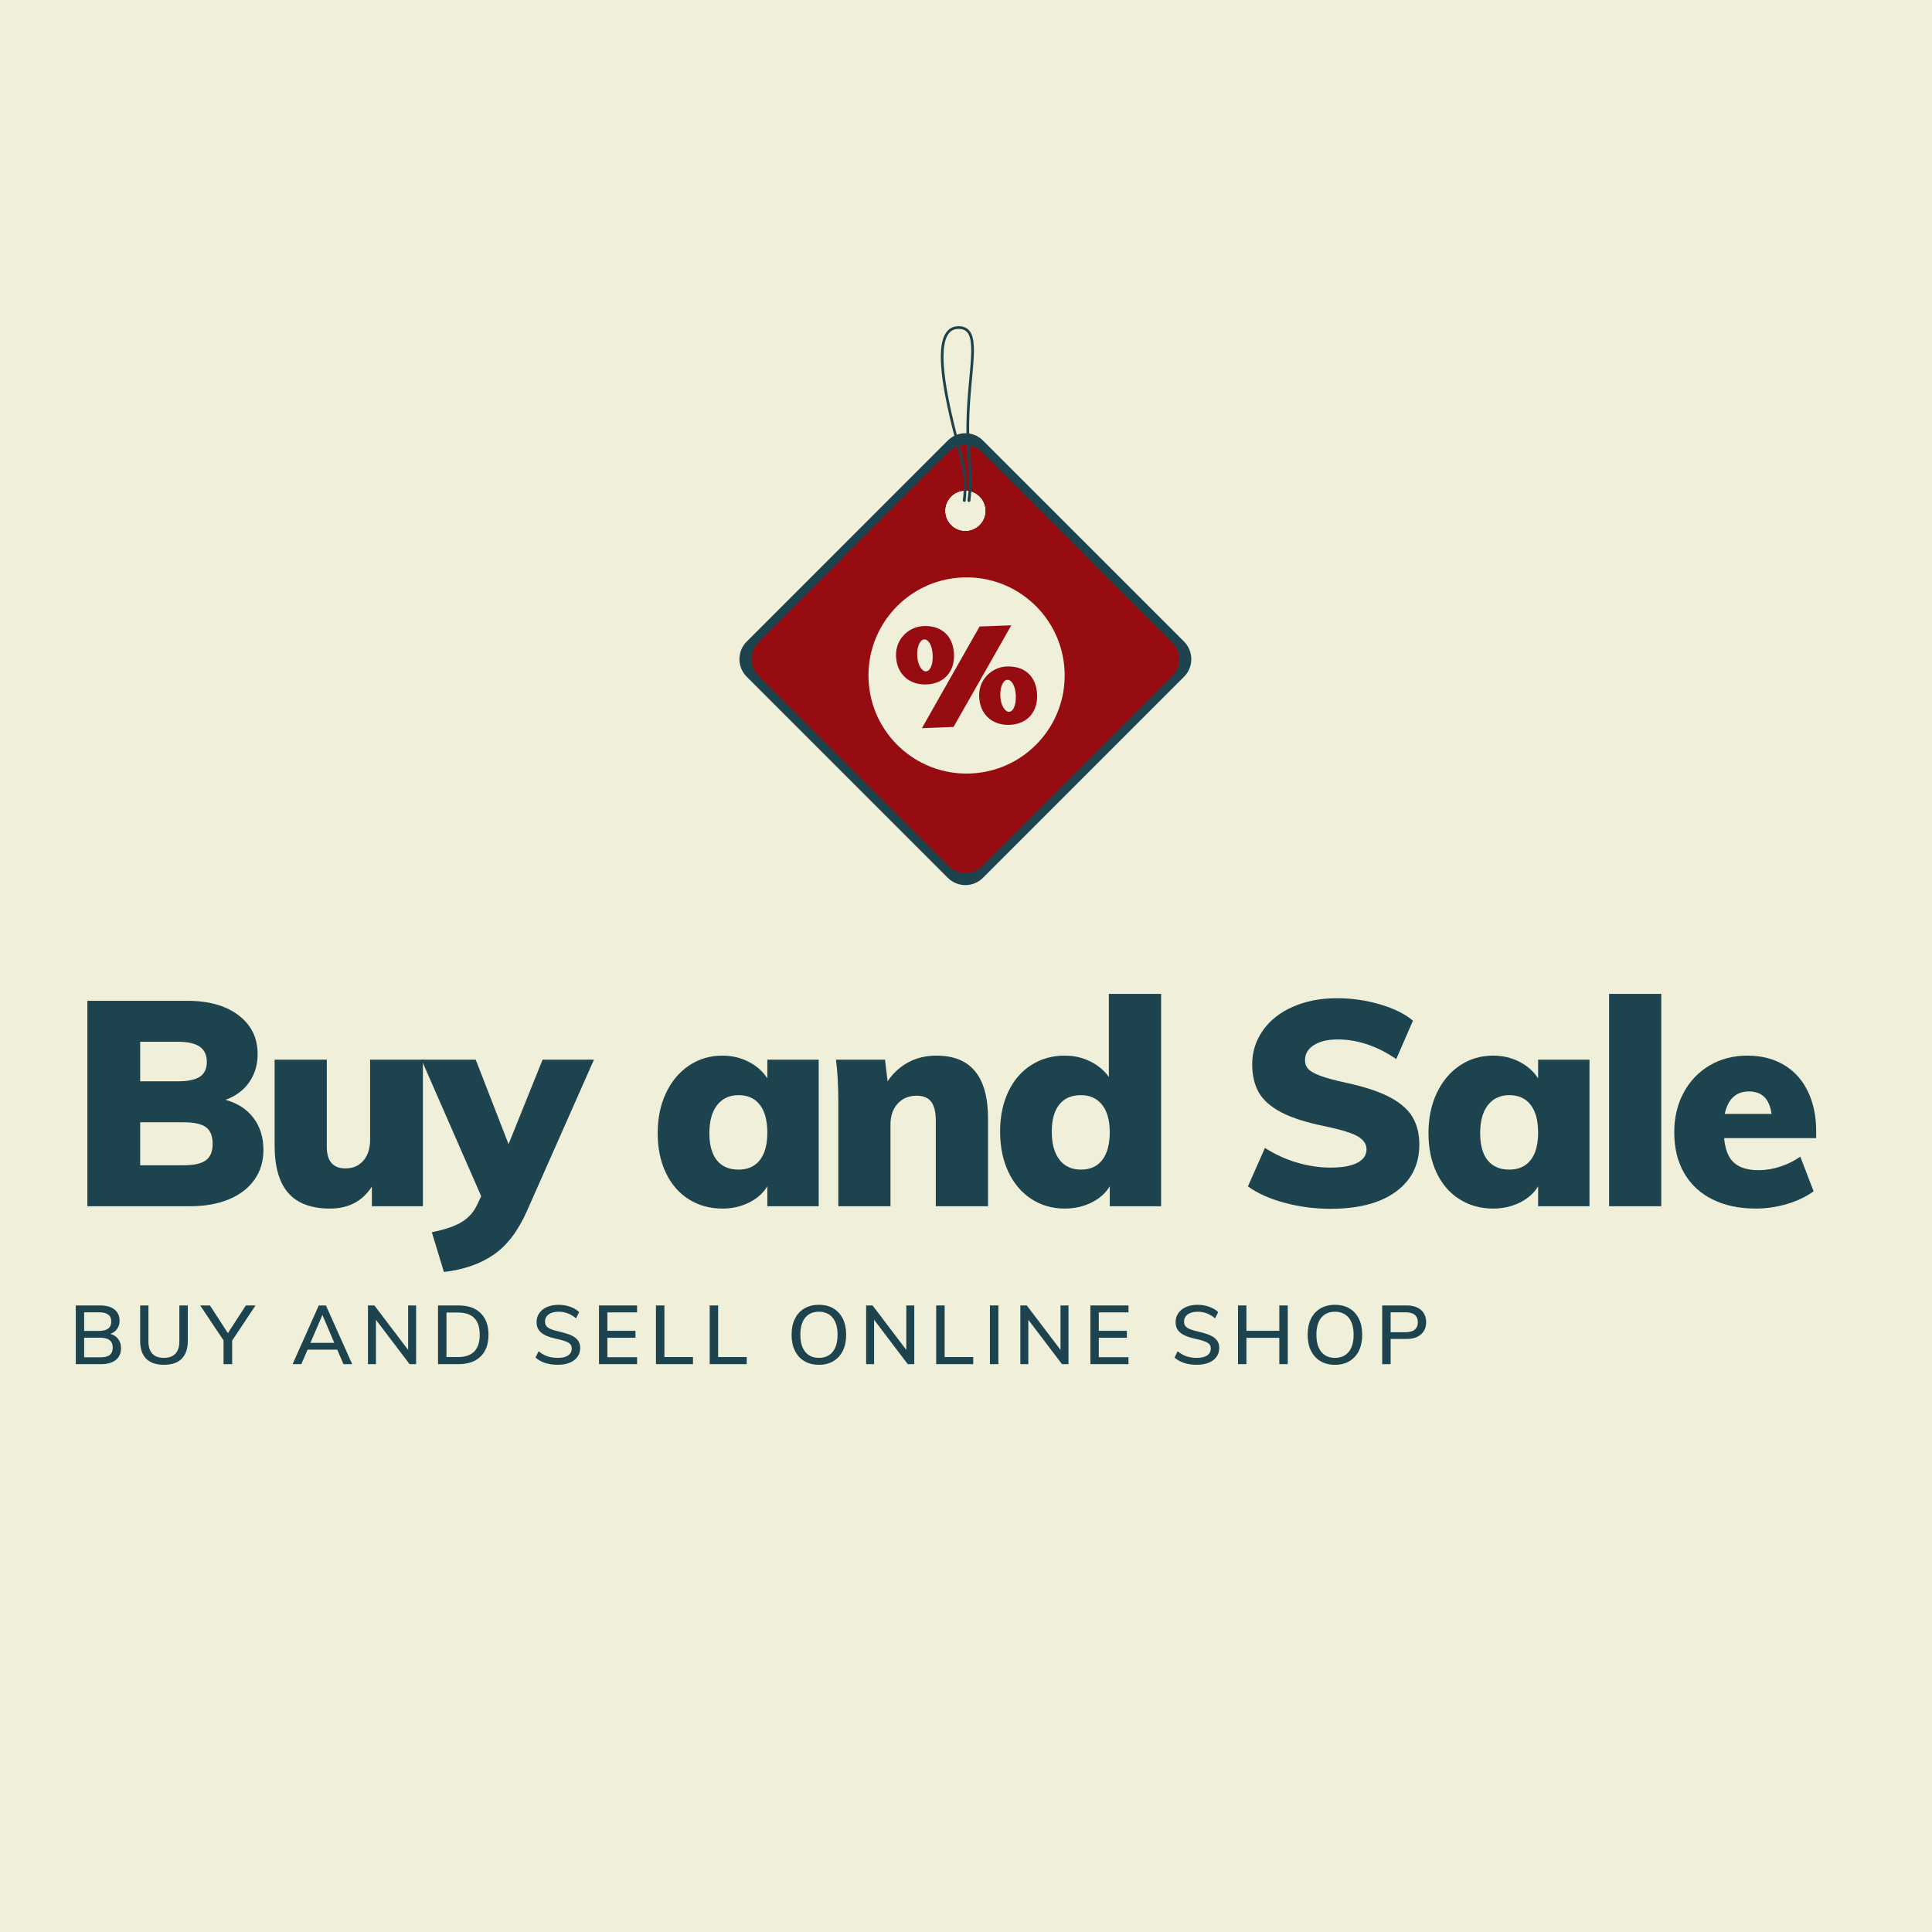
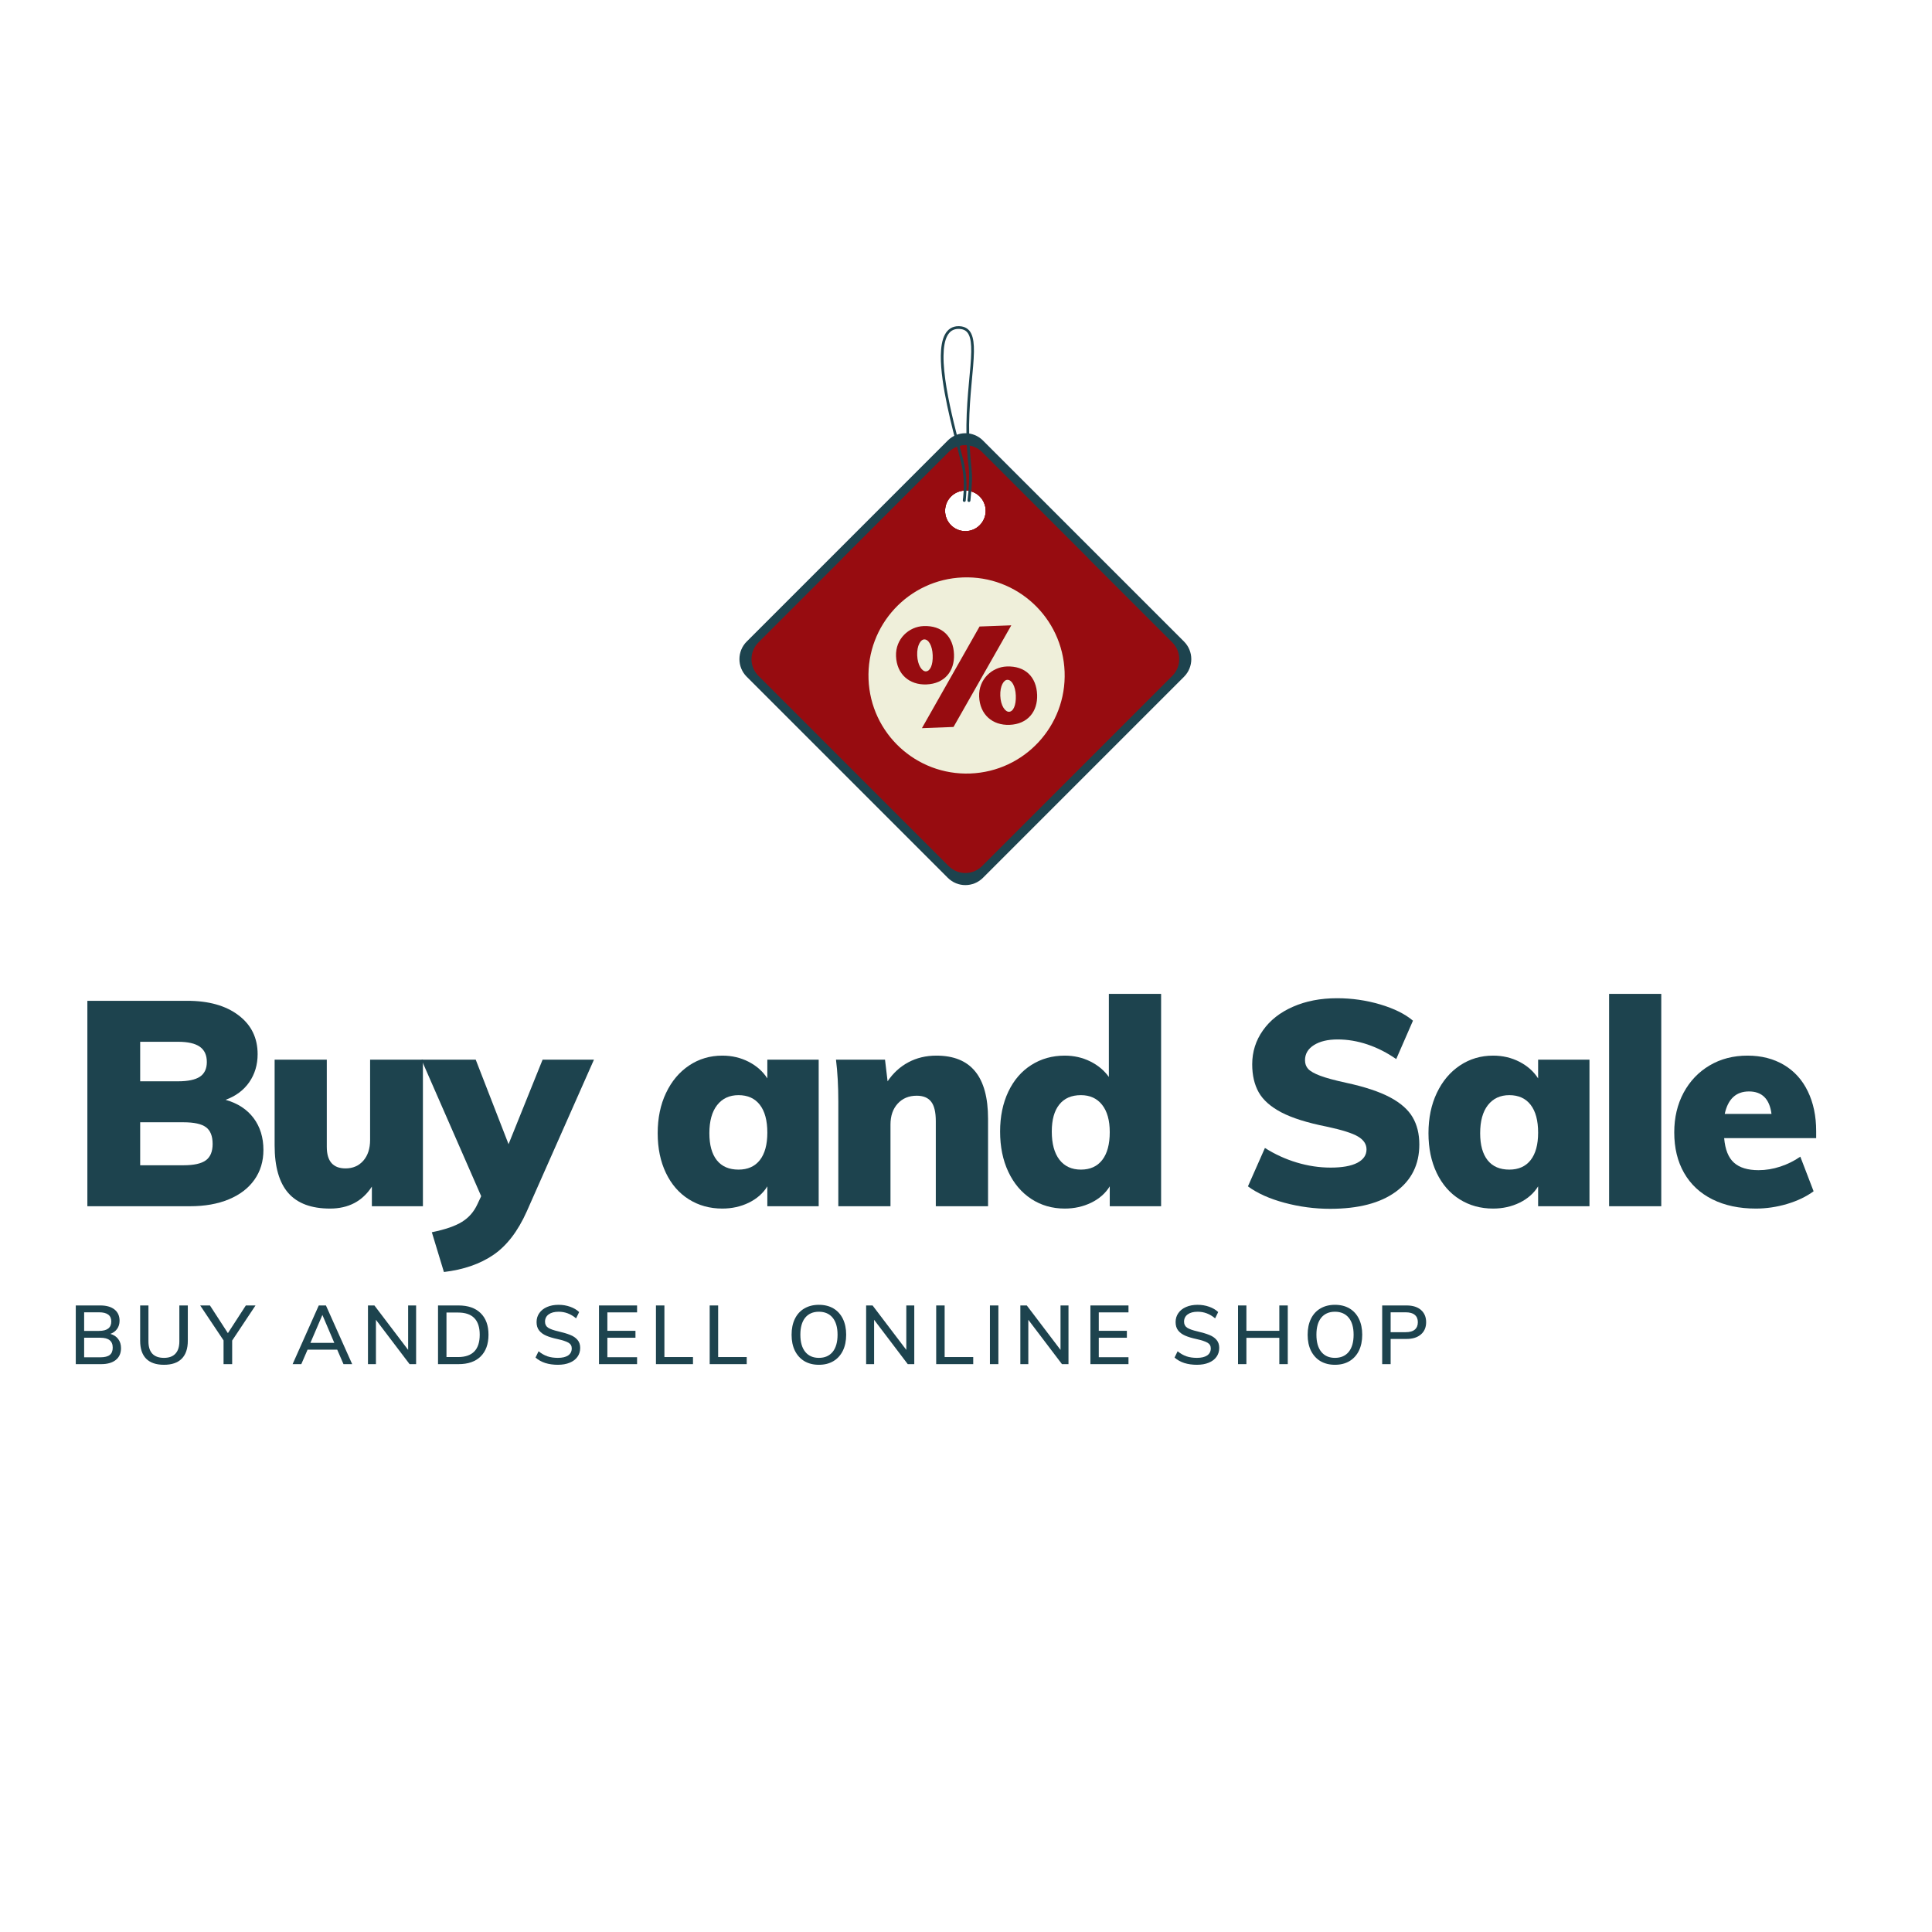
<svg xmlns="http://www.w3.org/2000/svg" xmlns:xlink="http://www.w3.org/1999/xlink" width="375pt" height="375pt" viewBox="0 0 375 375" version="1.2">
  <defs>
    <g>
      <symbol overflow="visible" id="glyph0-0">
        <path style="stroke:none;" d="M 21.844 -41.219 L 21.844 12.094 L 4.984 12.094 L 4.984 -41.219 Z M 17.75 -37.625 L 8.953 -37.625 L 8.953 -35.891 L 12.438 -35.891 L 12.438 -33.938 L 8.906 -33.938 L 8.906 -32.141 L 17.75 -32.141 L 17.75 -33.938 L 14.219 -33.938 L 14.219 -35.891 L 17.75 -35.891 Z M 14.219 -30.75 L 8.906 -30.75 L 8.906 -25.203 L 17.75 -25.203 L 17.75 -27.047 L 14.219 -27.047 Z M 12.438 -28.953 L 12.438 -27.047 L 10.641 -27.047 L 10.641 -28.953 Z M 17.75 -23.797 L 8.906 -23.797 L 8.906 -22.016 L 12.438 -22.016 L 12.438 -20.047 L 8.906 -20.047 L 8.906 -18.312 L 14.219 -18.312 L 14.219 -22.016 L 17.75 -22.016 Z M 17.75 -20.609 L 16.016 -20.609 L 16.016 -17.078 L 8.906 -17.078 L 8.906 -15.234 L 17.75 -15.234 Z M 17.75 -14.062 L 12.438 -14.062 L 12.438 -11.094 L 14.219 -11.094 L 14.219 -12.312 L 16.016 -12.312 L 16.016 -9.797 L 10.641 -9.797 L 10.641 -14.062 L 8.906 -14.062 L 8.906 -8.062 L 17.75 -8.062 Z M 17.75 -4.875 L 8.906 -4.875 L 8.906 1.172 L 17.75 1.172 Z M 16.016 -3.078 L 16.016 -0.609 L 10.641 -0.609 L 10.641 -3.078 Z M 17.75 2.406 L 8.906 2.406 L 8.906 4.141 L 12.656 4.141 L 8.906 6.656 L 8.906 8.406 L 17.75 8.406 L 17.75 6.656 L 12.312 6.656 L 16.078 4.141 L 17.75 4.141 Z M 17.75 2.406 " />
      </symbol>
      <symbol overflow="visible" id="glyph0-1">
        <path style="stroke:none;" d="M 30.406 -20.656 C 32.758 -19.988 34.57 -18.805 35.844 -17.109 C 37.113 -15.41 37.75 -13.348 37.75 -10.922 C 37.75 -8.711 37.164 -6.785 36 -5.141 C 34.844 -3.504 33.191 -2.238 31.047 -1.344 C 28.898 -0.445 26.375 0 23.469 0 L 3.578 0 L 3.578 -39.875 L 22.953 -39.875 C 27.141 -39.875 30.461 -38.938 32.922 -37.062 C 35.391 -35.195 36.625 -32.68 36.625 -29.516 C 36.625 -27.461 36.082 -25.648 35 -24.078 C 33.914 -22.516 32.383 -21.375 30.406 -20.656 Z M 13.828 -24.25 L 21.172 -24.25 C 23.109 -24.25 24.523 -24.547 25.422 -25.141 C 26.316 -25.742 26.766 -26.695 26.766 -28 C 26.766 -29.344 26.305 -30.332 25.391 -30.969 C 24.484 -31.602 23.078 -31.922 21.172 -31.922 L 13.828 -31.922 Z M 22.234 -7.953 C 24.242 -7.953 25.688 -8.27 26.562 -8.906 C 27.445 -9.539 27.891 -10.602 27.891 -12.094 C 27.891 -13.625 27.457 -14.707 26.594 -15.344 C 25.738 -15.977 24.285 -16.297 22.234 -16.297 L 13.828 -16.297 L 13.828 -7.953 Z M 22.234 -7.953 " />
      </symbol>
      <symbol overflow="visible" id="glyph0-2">
        <path style="stroke:none;" d="M 31.641 -28.453 L 31.641 0 L 21.734 0 L 21.734 -3.812 C 19.898 -0.969 17.191 0.453 13.609 0.453 C 9.984 0.453 7.285 -0.551 5.516 -2.562 C 3.742 -4.582 2.859 -7.664 2.859 -11.812 L 2.859 -28.453 L 12.984 -28.453 L 12.984 -11.531 C 12.984 -8.738 14.195 -7.344 16.625 -7.344 C 18.051 -7.344 19.203 -7.844 20.078 -8.844 C 20.953 -9.852 21.391 -11.195 21.391 -12.875 L 21.391 -28.453 Z M 31.641 -28.453 " />
      </symbol>
      <symbol overflow="visible" id="glyph0-3">
        <path style="stroke:none;" d="M 32.422 -28.453 L 19.375 1.016 C 17.656 4.859 15.5 7.664 12.906 9.438 C 10.312 11.207 7.109 12.316 3.297 12.766 L 0.953 5.047 C 3.566 4.516 5.523 3.836 6.828 3.016 C 8.141 2.203 9.129 1.066 9.797 -0.391 L 10.531 -1.953 L -1.062 -28.453 L 9.469 -28.453 L 15.844 -12.047 L 22.453 -28.453 Z M 32.422 -28.453 " />
      </symbol>
      <symbol overflow="visible" id="glyph0-4">
        <path style="stroke:none;" d="" />
      </symbol>
      <symbol overflow="visible" id="glyph0-5">
        <path style="stroke:none;" d="M 32.984 -28.453 L 32.984 0 L 23.016 0 L 23.016 -3.859 C 22.191 -2.516 20.992 -1.457 19.422 -0.688 C 17.859 0.07 16.145 0.453 14.281 0.453 C 11.852 0.453 9.688 -0.145 7.781 -1.344 C 5.875 -2.539 4.391 -4.25 3.328 -6.469 C 2.266 -8.688 1.734 -11.254 1.734 -14.172 C 1.734 -17.117 2.273 -19.727 3.359 -22 C 4.441 -24.281 5.938 -26.055 7.844 -27.328 C 9.75 -28.598 11.895 -29.234 14.281 -29.234 C 16.145 -29.234 17.852 -28.832 19.406 -28.031 C 20.957 -27.227 22.16 -26.156 23.016 -24.812 L 23.016 -28.453 Z M 17.422 -7.109 C 19.211 -7.109 20.594 -7.723 21.562 -8.953 C 22.531 -10.191 23.016 -11.969 23.016 -14.281 C 23.016 -16.633 22.531 -18.438 21.562 -19.688 C 20.594 -20.938 19.211 -21.562 17.422 -21.562 C 15.66 -21.562 14.273 -20.914 13.266 -19.625 C 12.266 -18.344 11.766 -16.523 11.766 -14.172 C 11.766 -11.891 12.25 -10.141 13.219 -8.922 C 14.188 -7.711 15.586 -7.109 17.422 -7.109 Z M 17.422 -7.109 " />
      </symbol>
      <symbol overflow="visible" id="glyph0-6">
        <path style="stroke:none;" d="M 22.062 -29.234 C 25.426 -29.234 27.938 -28.211 29.594 -26.172 C 31.258 -24.141 32.094 -21.07 32.094 -16.969 L 32.094 0 L 21.953 0 L 21.953 -16.516 C 21.953 -18.273 21.648 -19.535 21.047 -20.297 C 20.453 -21.066 19.52 -21.453 18.25 -21.453 C 16.719 -21.453 15.484 -20.938 14.547 -19.906 C 13.617 -18.883 13.156 -17.531 13.156 -15.844 L 13.156 0 L 3.031 0 L 3.031 -20.266 C 3.031 -23.328 2.879 -26.055 2.578 -28.453 L 12.094 -28.453 L 12.594 -24.25 C 13.676 -25.852 15.02 -27.082 16.625 -27.938 C 18.238 -28.801 20.051 -29.234 22.062 -29.234 Z M 22.062 -29.234 " />
      </symbol>
      <symbol overflow="visible" id="glyph0-7">
        <path style="stroke:none;" d="M 32.984 -41.219 L 32.984 0 L 23.016 0 L 23.016 -3.859 C 22.191 -2.516 20.992 -1.457 19.422 -0.688 C 17.859 0.07 16.145 0.453 14.281 0.453 C 11.852 0.453 9.688 -0.172 7.781 -1.422 C 5.875 -2.672 4.391 -4.426 3.328 -6.688 C 2.266 -8.945 1.734 -11.551 1.734 -14.5 C 1.734 -17.414 2.266 -19.992 3.328 -22.234 C 4.391 -24.473 5.875 -26.195 7.781 -27.406 C 9.688 -28.625 11.852 -29.234 14.281 -29.234 C 16.07 -29.234 17.723 -28.859 19.234 -28.109 C 20.742 -27.359 21.945 -26.352 22.844 -25.094 L 22.844 -41.219 Z M 17.422 -7.109 C 19.211 -7.109 20.594 -7.734 21.562 -8.984 C 22.531 -10.234 23.016 -12.035 23.016 -14.391 C 23.016 -16.672 22.52 -18.438 21.531 -19.688 C 20.539 -20.938 19.172 -21.562 17.422 -21.562 C 15.586 -21.562 14.188 -20.953 13.219 -19.734 C 12.25 -18.523 11.766 -16.781 11.766 -14.5 C 11.766 -12.145 12.258 -10.32 13.25 -9.031 C 14.238 -7.75 15.629 -7.109 17.422 -7.109 Z M 17.422 -7.109 " />
      </symbol>
      <symbol overflow="visible" id="glyph0-8">
        <path style="stroke:none;" d="M 18.031 0.5 C 15.039 0.5 12.086 0.109 9.172 -0.672 C 6.266 -1.453 3.898 -2.516 2.078 -3.859 L 5.375 -11.312 C 7.312 -10.082 9.375 -9.141 11.562 -8.484 C 13.75 -7.828 15.941 -7.5 18.141 -7.5 C 20.379 -7.5 22.098 -7.805 23.297 -8.422 C 24.492 -9.047 25.094 -9.914 25.094 -11.031 C 25.094 -12.039 24.551 -12.867 23.469 -13.516 C 22.383 -14.172 20.348 -14.816 17.359 -15.453 C 13.586 -16.203 10.656 -17.125 8.562 -18.219 C 6.477 -19.32 5.016 -20.617 4.172 -22.109 C 3.328 -23.609 2.906 -25.422 2.906 -27.547 C 2.906 -29.973 3.598 -32.164 4.984 -34.125 C 6.367 -36.094 8.312 -37.625 10.812 -38.719 C 13.312 -39.82 16.164 -40.375 19.375 -40.375 C 22.25 -40.375 25.039 -39.973 27.75 -39.172 C 30.457 -38.367 32.578 -37.316 34.109 -36.016 L 30.859 -28.562 C 29.098 -29.789 27.25 -30.734 25.312 -31.391 C 23.375 -32.047 21.43 -32.375 19.484 -32.375 C 17.578 -32.375 16.047 -32.008 14.891 -31.281 C 13.734 -30.551 13.156 -29.57 13.156 -28.344 C 13.156 -27.664 13.359 -27.102 13.766 -26.656 C 14.18 -26.207 14.945 -25.77 16.062 -25.344 C 17.188 -24.914 18.867 -24.457 21.109 -23.969 C 24.734 -23.188 27.582 -22.242 29.656 -21.141 C 31.727 -20.035 33.191 -18.742 34.047 -17.266 C 34.91 -15.797 35.344 -14.035 35.344 -11.984 C 35.344 -8.098 33.828 -5.047 30.797 -2.828 C 27.773 -0.609 23.52 0.5 18.031 0.5 Z M 18.031 0.5 " />
      </symbol>
      <symbol overflow="visible" id="glyph0-9">
        <path style="stroke:none;" d="M 3.031 0 L 3.031 -41.219 L 13.156 -41.219 L 13.156 0 Z M 3.031 0 " />
      </symbol>
      <symbol overflow="visible" id="glyph0-10">
        <path style="stroke:none;" d="M 29.281 -13.219 L 11.422 -13.219 C 11.609 -11.008 12.242 -9.422 13.328 -8.453 C 14.41 -7.484 16 -7 18.094 -7 C 19.508 -7 20.926 -7.234 22.344 -7.703 C 23.758 -8.172 25.047 -8.812 26.203 -9.625 L 28.781 -2.906 C 27.363 -1.863 25.645 -1.039 23.625 -0.438 C 21.613 0.156 19.598 0.453 17.578 0.453 C 14.336 0.453 11.52 -0.145 9.125 -1.344 C 6.738 -2.539 4.91 -4.25 3.641 -6.469 C 2.367 -8.688 1.734 -11.312 1.734 -14.344 C 1.734 -17.207 2.336 -19.77 3.547 -22.031 C 4.766 -24.289 6.445 -26.055 8.594 -27.328 C 10.738 -28.598 13.191 -29.234 15.953 -29.234 C 18.641 -29.234 20.992 -28.633 23.016 -27.438 C 25.035 -26.238 26.582 -24.531 27.656 -22.312 C 28.738 -20.094 29.281 -17.508 29.281 -14.562 Z M 16.234 -22.281 C 13.734 -22.281 12.164 -20.828 11.531 -17.922 L 20.609 -17.922 C 20.234 -20.828 18.773 -22.281 16.234 -22.281 Z M 16.234 -22.281 " />
      </symbol>
      <symbol overflow="visible" id="glyph1-0">
        <path style="stroke:none;" d="M 6.234 -11.781 L 6.234 3.453 L 1.422 3.453 L 1.422 -11.781 Z M 5.078 -10.75 L 2.562 -10.75 L 2.562 -10.25 L 3.547 -10.25 L 3.547 -9.703 L 2.547 -9.703 L 2.547 -9.188 L 5.078 -9.188 L 5.078 -9.703 L 4.062 -9.703 L 4.062 -10.25 L 5.078 -10.25 Z M 4.062 -8.781 L 2.547 -8.781 L 2.547 -7.203 L 5.078 -7.203 L 5.078 -7.734 L 4.062 -7.734 Z M 3.547 -8.266 L 3.547 -7.734 L 3.047 -7.734 L 3.047 -8.266 Z M 5.078 -6.797 L 2.547 -6.797 L 2.547 -6.281 L 3.547 -6.281 L 3.547 -5.734 L 2.547 -5.734 L 2.547 -5.234 L 4.062 -5.234 L 4.062 -6.281 L 5.078 -6.281 Z M 5.078 -5.891 L 4.578 -5.891 L 4.578 -4.875 L 2.547 -4.875 L 2.547 -4.359 L 5.078 -4.359 Z M 5.078 -4.016 L 3.547 -4.016 L 3.547 -3.172 L 4.062 -3.172 L 4.062 -3.516 L 4.578 -3.516 L 4.578 -2.797 L 3.047 -2.797 L 3.047 -4.016 L 2.547 -4.016 L 2.547 -2.297 L 5.078 -2.297 Z M 5.078 -1.391 L 2.547 -1.391 L 2.547 0.344 L 5.078 0.344 Z M 4.578 -0.875 L 4.578 -0.172 L 3.047 -0.172 L 3.047 -0.875 Z M 5.078 0.688 L 2.547 0.688 L 2.547 1.188 L 3.609 1.188 L 2.547 1.906 L 2.547 2.406 L 5.078 2.406 L 5.078 1.906 L 3.516 1.906 L 4.594 1.188 L 5.078 1.188 Z M 5.078 0.688 " />
      </symbol>
      <symbol overflow="visible" id="glyph1-1">
        <path style="stroke:none;" d="M 8.031 -5.875 C 8.695 -5.688 9.207 -5.352 9.562 -4.875 C 9.926 -4.395 10.109 -3.805 10.109 -3.109 C 10.109 -2.117 9.77 -1.352 9.094 -0.812 C 8.414 -0.27 7.469 0 6.25 0 L 1.328 0 L 1.328 -11.391 L 6.094 -11.391 C 7.27 -11.391 8.188 -11.129 8.844 -10.609 C 9.5 -10.086 9.828 -9.359 9.828 -8.422 C 9.828 -7.805 9.664 -7.273 9.344 -6.828 C 9.031 -6.391 8.594 -6.07 8.031 -5.875 Z M 2.953 -6.453 L 5.844 -6.453 C 7.426 -6.453 8.219 -7.062 8.219 -8.281 C 8.219 -9.469 7.426 -10.062 5.844 -10.062 L 2.953 -10.062 Z M 6.094 -1.328 C 6.926 -1.328 7.535 -1.477 7.922 -1.781 C 8.305 -2.082 8.5 -2.555 8.5 -3.203 C 8.5 -3.848 8.301 -4.328 7.906 -4.641 C 7.52 -4.961 6.914 -5.125 6.094 -5.125 L 2.953 -5.125 L 2.953 -1.328 Z M 6.094 -1.328 " />
      </symbol>
      <symbol overflow="visible" id="glyph1-2">
        <path style="stroke:none;" d="M 5.891 0.125 C 4.367 0.125 3.219 -0.266 2.438 -1.047 C 1.656 -1.836 1.266 -3 1.266 -4.531 L 1.266 -11.391 L 2.875 -11.391 L 2.875 -4.422 C 2.875 -3.359 3.129 -2.555 3.641 -2.016 C 4.148 -1.484 4.898 -1.219 5.891 -1.219 C 6.867 -1.219 7.609 -1.488 8.109 -2.031 C 8.617 -2.57 8.875 -3.367 8.875 -4.422 L 8.875 -11.391 L 10.516 -11.391 L 10.516 -4.531 C 10.516 -3 10.117 -1.836 9.328 -1.047 C 8.547 -0.266 7.398 0.125 5.891 0.125 Z M 5.891 0.125 " />
      </symbol>
      <symbol overflow="visible" id="glyph1-3">
        <path style="stroke:none;" d="M 10.297 -11.391 L 5.766 -4.578 L 5.766 0 L 4.094 0 L 4.094 -4.609 L -0.438 -11.391 L 1.453 -11.391 L 4.938 -6.016 L 8.422 -11.391 Z M 10.297 -11.391 " />
      </symbol>
      <symbol overflow="visible" id="glyph1-4">
        <path style="stroke:none;" d="" />
      </symbol>
      <symbol overflow="visible" id="glyph1-5">
        <path style="stroke:none;" d="M 10.031 0 L 8.812 -2.812 L 3.062 -2.812 L 1.844 0 L 0.156 0 L 5.234 -11.391 L 6.625 -11.391 L 11.719 0 Z M 3.609 -4.125 L 8.25 -4.125 L 5.938 -9.547 Z M 3.609 -4.125 " />
      </symbol>
      <symbol overflow="visible" id="glyph1-6">
        <path style="stroke:none;" d="M 9.125 -11.391 L 10.672 -11.391 L 10.672 0 L 9.406 0 L 2.875 -8.609 L 2.875 0 L 1.328 0 L 1.328 -11.391 L 2.578 -11.391 L 9.125 -2.766 Z M 9.125 -11.391 " />
      </symbol>
      <symbol overflow="visible" id="glyph1-7">
        <path style="stroke:none;" d="M 1.328 -11.391 L 5.312 -11.391 C 7.156 -11.391 8.582 -10.895 9.594 -9.906 C 10.613 -8.914 11.125 -7.52 11.125 -5.719 C 11.125 -3.895 10.613 -2.484 9.594 -1.484 C 8.582 -0.492 7.156 0 5.312 0 L 1.328 0 Z M 5.219 -1.375 C 8.02 -1.375 9.422 -2.82 9.422 -5.719 C 9.422 -8.582 8.02 -10.016 5.219 -10.016 L 2.969 -10.016 L 2.969 -1.375 Z M 5.219 -1.375 " />
      </symbol>
      <symbol overflow="visible" id="glyph1-8">
        <path style="stroke:none;" d="M 5.062 0.125 C 4.176 0.125 3.363 0.008 2.625 -0.219 C 1.895 -0.457 1.266 -0.812 0.734 -1.281 L 1.328 -2.5 C 1.879 -2.051 2.453 -1.723 3.047 -1.516 C 3.648 -1.316 4.328 -1.219 5.078 -1.219 C 5.93 -1.219 6.594 -1.375 7.062 -1.688 C 7.531 -2.008 7.766 -2.469 7.766 -3.062 C 7.766 -3.551 7.547 -3.922 7.109 -4.172 C 6.672 -4.422 5.977 -4.648 5.031 -4.859 C 4.113 -5.055 3.367 -5.281 2.797 -5.531 C 2.223 -5.781 1.77 -6.113 1.438 -6.531 C 1.102 -6.957 0.938 -7.5 0.938 -8.156 C 0.938 -8.82 1.113 -9.406 1.469 -9.906 C 1.82 -10.414 2.32 -10.812 2.969 -11.094 C 3.613 -11.375 4.359 -11.516 5.203 -11.516 C 6.004 -11.516 6.754 -11.391 7.453 -11.141 C 8.148 -10.898 8.734 -10.555 9.203 -10.109 L 8.609 -8.891 C 8.086 -9.328 7.547 -9.648 6.984 -9.859 C 6.43 -10.066 5.844 -10.172 5.219 -10.172 C 4.395 -10.172 3.75 -10 3.281 -9.656 C 2.812 -9.312 2.578 -8.836 2.578 -8.234 C 2.578 -7.723 2.781 -7.332 3.188 -7.062 C 3.602 -6.801 4.266 -6.566 5.172 -6.359 C 6.117 -6.141 6.883 -5.91 7.469 -5.672 C 8.062 -5.441 8.531 -5.125 8.875 -4.719 C 9.227 -4.312 9.406 -3.789 9.406 -3.156 C 9.406 -2.488 9.227 -1.91 8.875 -1.422 C 8.531 -0.93 8.031 -0.551 7.375 -0.281 C 6.719 -0.008 5.945 0.125 5.062 0.125 Z M 5.062 0.125 " />
      </symbol>
      <symbol overflow="visible" id="glyph1-9">
        <path style="stroke:none;" d="M 1.328 0 L 1.328 -11.391 L 8.719 -11.391 L 8.719 -10.047 L 2.953 -10.047 L 2.953 -6.469 L 8.406 -6.469 L 8.406 -5.125 L 2.953 -5.125 L 2.953 -1.344 L 8.719 -1.344 L 8.719 0 Z M 1.328 0 " />
      </symbol>
      <symbol overflow="visible" id="glyph1-10">
        <path style="stroke:none;" d="M 1.328 0 L 1.328 -11.391 L 2.969 -11.391 L 2.969 -1.375 L 8.516 -1.375 L 8.516 0 Z M 1.328 0 " />
      </symbol>
      <symbol overflow="visible" id="glyph1-11">
        <path style="stroke:none;" d="M 6.219 0.125 C 5.145 0.125 4.207 -0.109 3.406 -0.578 C 2.613 -1.055 2 -1.734 1.562 -2.609 C 1.133 -3.484 0.922 -4.516 0.922 -5.703 C 0.922 -6.891 1.133 -7.922 1.562 -8.797 C 1.988 -9.672 2.602 -10.344 3.406 -10.812 C 4.207 -11.281 5.145 -11.516 6.219 -11.516 C 7.312 -11.516 8.254 -11.281 9.047 -10.812 C 9.836 -10.344 10.445 -9.672 10.875 -8.797 C 11.301 -7.922 11.516 -6.895 11.516 -5.719 C 11.516 -4.52 11.301 -3.484 10.875 -2.609 C 10.445 -1.734 9.832 -1.055 9.031 -0.578 C 8.238 -0.109 7.301 0.125 6.219 0.125 Z M 6.219 -1.219 C 7.363 -1.219 8.254 -1.602 8.891 -2.375 C 9.523 -3.156 9.844 -4.27 9.844 -5.719 C 9.844 -7.145 9.523 -8.242 8.891 -9.016 C 8.254 -9.785 7.363 -10.172 6.219 -10.172 C 5.082 -10.172 4.195 -9.785 3.562 -9.016 C 2.938 -8.242 2.625 -7.145 2.625 -5.719 C 2.625 -4.27 2.941 -3.156 3.578 -2.375 C 4.211 -1.602 5.094 -1.219 6.219 -1.219 Z M 6.219 -1.219 " />
      </symbol>
      <symbol overflow="visible" id="glyph1-12">
        <path style="stroke:none;" d="M 1.328 0 L 1.328 -11.391 L 2.969 -11.391 L 2.969 0 Z M 1.328 0 " />
      </symbol>
      <symbol overflow="visible" id="glyph1-13">
        <path style="stroke:none;" d="M 9.344 -11.391 L 10.984 -11.391 L 10.984 0 L 9.344 0 L 9.344 -5.109 L 2.953 -5.109 L 2.953 0 L 1.328 0 L 1.328 -11.391 L 2.953 -11.391 L 2.953 -6.469 L 9.344 -6.469 Z M 9.344 -11.391 " />
      </symbol>
      <symbol overflow="visible" id="glyph1-14">
        <path style="stroke:none;" d="M 1.328 -11.391 L 6.062 -11.391 C 7.258 -11.391 8.191 -11.098 8.859 -10.516 C 9.523 -9.93 9.859 -9.141 9.859 -8.141 C 9.859 -7.141 9.52 -6.348 8.844 -5.766 C 8.164 -5.18 7.238 -4.891 6.062 -4.891 L 2.969 -4.891 L 2.969 0 L 1.328 0 Z M 5.875 -6.203 C 6.664 -6.203 7.258 -6.367 7.656 -6.703 C 8.051 -7.035 8.25 -7.516 8.25 -8.141 C 8.25 -8.766 8.051 -9.238 7.656 -9.562 C 7.258 -9.895 6.664 -10.062 5.875 -10.062 L 2.969 -10.062 L 2.969 -6.203 Z M 5.875 -6.203 " />
      </symbol>
    </g>
    <clipPath id="clip1">
      <path d="M 178 124 L 182 124 L 182 131 L 178 131 Z M 178 124 " />
    </clipPath>
    <clipPath id="clip2">
      <path d="M 162.723 108.027 L 210.688 106.219 L 212.5 154.184 L 164.531 155.992 Z M 162.723 108.027 " />
    </clipPath>
    <clipPath id="clip3">
      <path d="M 162.723 108.027 L 210.688 106.219 L 212.5 154.184 L 164.531 155.992 Z M 162.723 108.027 " />
    </clipPath>
    <clipPath id="clip4">
      <path d="M 194 131 L 198 131 L 198 139 L 194 139 Z M 194 131 " />
    </clipPath>
    <clipPath id="clip5">
      <path d="M 162.723 108.027 L 210.688 106.219 L 212.5 154.184 L 164.531 155.992 Z M 162.723 108.027 " />
    </clipPath>
    <clipPath id="clip6">
      <path d="M 162.723 108.027 L 210.688 106.219 L 212.5 154.184 L 164.531 155.992 Z M 162.723 108.027 " />
    </clipPath>
    <clipPath id="clip7">
      <path d="M 168 112 L 207 112 L 207 151 L 168 151 Z M 168 112 " />
    </clipPath>
    <clipPath id="clip8">
      <path d="M 162.723 108.027 L 210.688 106.219 L 212.5 154.184 L 164.531 155.992 Z M 162.723 108.027 " />
    </clipPath>
    <clipPath id="clip9">
      <path d="M 162.723 108.027 L 210.688 106.219 L 212.5 154.184 L 164.531 155.992 Z M 162.723 108.027 " />
    </clipPath>
  </defs>
  <g id="surface1">
    <rect x="0" y="0" width="375" height="375" style="fill:rgb(100%,100%,100%);fill-opacity:1;stroke:none;" />
    <rect x="0" y="0" width="375" height="375" style="fill:rgb(100%,100%,100%);fill-opacity:1;stroke:none;" />
    <rect x="0" y="0" width="375" height="375" style="fill:rgb(100%,100%,100%);fill-opacity:1;stroke:none;" />
-     <rect x="0" y="0" width="375" height="375" style="fill:rgb(93.729%,93.729%,85.489%);fill-opacity:1;stroke:none;" />
+     <rect x="0" y="0" width="375" height="375" style="fill:rgb(100%,100%,100%);fill-opacity:1;stroke:none;" />
    <g style="fill:rgb(11.369%,26.27%,30.589%);fill-opacity:1;">
      <use xlink:href="#glyph0-1" x="13.38" y="234.13" />
    </g>
    <g style="fill:rgb(11.369%,26.27%,30.589%);fill-opacity:1;">
      <use xlink:href="#glyph0-2" x="50.446" y="234.13" />
    </g>
    <g style="fill:rgb(11.369%,26.27%,30.589%);fill-opacity:1;">
      <use xlink:href="#glyph0-3" x="82.866" y="234.13" />
    </g>
    <g style="fill:rgb(11.369%,26.27%,30.589%);fill-opacity:1;">
      <use xlink:href="#glyph0-4" x="111.925" y="234.13" />
    </g>
    <g style="fill:rgb(11.369%,26.27%,30.589%);fill-opacity:1;">
      <use xlink:href="#glyph0-5" x="125.923" y="234.13" />
    </g>
    <g style="fill:rgb(11.369%,26.27%,30.589%);fill-opacity:1;">
      <use xlink:href="#glyph0-6" x="159.686" y="234.13" />
    </g>
    <g style="fill:rgb(11.369%,26.27%,30.589%);fill-opacity:1;">
      <use xlink:href="#glyph0-7" x="192.385" y="234.13" />
    </g>
    <g style="fill:rgb(11.369%,26.27%,30.589%);fill-opacity:1;">
      <use xlink:href="#glyph0-4" x="226.148" y="234.13" />
    </g>
    <g style="fill:rgb(11.369%,26.27%,30.589%);fill-opacity:1;">
      <use xlink:href="#glyph0-8" x="240.146" y="234.13" />
    </g>
    <g style="fill:rgb(11.369%,26.27%,30.589%);fill-opacity:1;">
      <use xlink:href="#glyph0-5" x="275.532" y="234.13" />
    </g>
    <g style="fill:rgb(11.369%,26.27%,30.589%);fill-opacity:1;">
      <use xlink:href="#glyph0-9" x="309.295" y="234.13" />
    </g>
    <g style="fill:rgb(11.369%,26.27%,30.589%);fill-opacity:1;">
      <use xlink:href="#glyph0-10" x="323.237" y="234.13" />
    </g>
    <g style="fill:rgb(11.369%,26.27%,30.589%);fill-opacity:1;">
      <use xlink:href="#glyph1-1" x="13.38" y="264.779" />
    </g>
    <g style="fill:rgb(11.369%,26.27%,30.589%);fill-opacity:1;">
      <use xlink:href="#glyph1-2" x="25.938" y="264.779" />
    </g>
    <g style="fill:rgb(11.369%,26.27%,30.589%);fill-opacity:1;">
      <use xlink:href="#glyph1-3" x="39.297" y="264.779" />
    </g>
    <g style="fill:rgb(11.369%,26.27%,30.589%);fill-opacity:1;">
      <use xlink:href="#glyph1-4" x="50.768" y="264.779" />
    </g>
    <g style="fill:rgb(11.369%,26.27%,30.589%);fill-opacity:1;">
      <use xlink:href="#glyph1-5" x="56.639" y="264.779" />
    </g>
    <g style="fill:rgb(11.369%,26.27%,30.589%);fill-opacity:1;">
      <use xlink:href="#glyph1-6" x="70.094" y="264.779" />
    </g>
    <g style="fill:rgb(11.369%,26.27%,30.589%);fill-opacity:1;">
      <use xlink:href="#glyph1-7" x="83.692" y="264.779" />
    </g>
    <g style="fill:rgb(11.369%,26.27%,30.589%);fill-opacity:1;">
      <use xlink:href="#glyph1-4" x="97.339" y="264.779" />
    </g>
    <g style="fill:rgb(11.369%,26.27%,30.589%);fill-opacity:1;">
      <use xlink:href="#glyph1-8" x="103.21" y="264.779" />
    </g>
    <g style="fill:rgb(11.369%,26.27%,30.589%);fill-opacity:1;">
      <use xlink:href="#glyph1-9" x="114.937" y="264.779" />
    </g>
    <g style="fill:rgb(11.369%,26.27%,30.589%);fill-opacity:1;">
      <use xlink:href="#glyph1-10" x="125.992" y="264.779" />
    </g>
    <g style="fill:rgb(11.369%,26.27%,30.589%);fill-opacity:1;">
      <use xlink:href="#glyph1-10" x="136.423" y="264.779" />
    </g>
    <g style="fill:rgb(11.369%,26.27%,30.589%);fill-opacity:1;">
      <use xlink:href="#glyph1-4" x="146.854" y="264.779" />
    </g>
    <g style="fill:rgb(11.369%,26.27%,30.589%);fill-opacity:1;">
      <use xlink:href="#glyph1-11" x="152.725" y="264.779" />
    </g>
    <g style="fill:rgb(11.369%,26.27%,30.589%);fill-opacity:1;">
      <use xlink:href="#glyph1-6" x="166.788" y="264.779" />
    </g>
    <g style="fill:rgb(11.369%,26.27%,30.589%);fill-opacity:1;">
      <use xlink:href="#glyph1-10" x="180.386" y="264.779" />
    </g>
    <g style="fill:rgb(11.369%,26.27%,30.589%);fill-opacity:1;">
      <use xlink:href="#glyph1-12" x="190.817" y="264.779" />
    </g>
    <g style="fill:rgb(11.369%,26.27%,30.589%);fill-opacity:1;">
      <use xlink:href="#glyph1-6" x="196.721" y="264.779" />
    </g>
    <g style="fill:rgb(11.369%,26.27%,30.589%);fill-opacity:1;">
      <use xlink:href="#glyph1-9" x="210.319" y="264.779" />
    </g>
    <g style="fill:rgb(11.369%,26.27%,30.589%);fill-opacity:1;">
      <use xlink:href="#glyph1-4" x="221.374" y="264.779" />
    </g>
    <g style="fill:rgb(11.369%,26.27%,30.589%);fill-opacity:1;">
      <use xlink:href="#glyph1-8" x="227.246" y="264.779" />
    </g>
    <g style="fill:rgb(11.369%,26.27%,30.589%);fill-opacity:1;">
      <use xlink:href="#glyph1-13" x="238.972" y="264.779" />
    </g>
    <g style="fill:rgb(11.369%,26.27%,30.589%);fill-opacity:1;">
      <use xlink:href="#glyph1-11" x="252.891" y="264.779" />
    </g>
    <g style="fill:rgb(11.369%,26.27%,30.589%);fill-opacity:1;">
      <use xlink:href="#glyph1-14" x="266.953" y="264.779" />
    </g>
    <path style=" stroke:none;fill-rule:nonzero;fill:rgb(11.369%,26.27%,30.589%);fill-opacity:1;" d="M 187.379 104.691 C 184.207 104.691 181.633 102.16 181.633 99.031 C 181.633 95.906 184.207 93.371 187.379 93.371 C 190.547 93.371 193.121 95.906 193.121 99.031 C 193.121 102.16 190.547 104.691 187.379 104.691 Z M 229.816 124.523 L 190.793 85.504 C 188.91 83.617 185.848 83.617 183.961 85.504 L 144.938 124.523 C 143.051 126.41 143.051 129.473 144.941 131.359 L 183.961 170.379 C 185.848 172.27 188.91 172.27 190.797 170.379 L 229.816 131.359 C 231.703 129.473 231.703 126.41 229.816 124.523 " />
    <path style=" stroke:none;fill-rule:nonzero;fill:rgb(59.219%,4.709%,6.27%);fill-opacity:1;" d="M 187.379 103.098 C 185.203 103.098 183.438 101.332 183.438 99.156 C 183.438 96.98 185.203 95.215 187.379 95.215 C 189.555 95.215 191.32 96.98 191.32 99.156 C 191.32 101.332 189.555 103.098 187.379 103.098 Z M 227.551 124.703 L 190.613 87.77 C 188.828 85.984 185.93 85.984 184.141 87.77 L 147.207 124.703 C 145.418 126.492 145.418 129.391 147.207 131.176 L 184.141 168.113 C 185.926 169.898 188.824 169.898 190.613 168.113 L 227.551 131.176 C 229.332 129.391 229.332 126.492 227.551 124.703 " />
    <path style=" stroke:none;fill-rule:nonzero;fill:rgb(59.219%,4.709%,6.27%);fill-opacity:1;" d="M 187.379 103.098 C 185.203 103.098 183.438 101.332 183.438 99.156 C 183.438 96.98 185.203 95.215 187.379 95.215 C 189.555 95.215 191.32 96.98 191.32 99.156 C 191.32 101.332 189.555 103.098 187.379 103.098 Z M 190.613 87.77 C 188.828 85.984 185.93 85.984 184.141 87.77 L 163.48 108.434 L 211.277 108.434 L 190.613 87.77 " />
    <path style=" stroke:none;fill-rule:nonzero;fill:rgb(59.219%,4.709%,6.27%);fill-opacity:1;" d="M 187.379 103.098 C 185.203 103.098 183.438 101.332 183.438 99.156 C 183.438 96.98 185.203 95.215 187.379 95.215 C 189.555 95.215 191.32 96.98 191.32 99.156 C 191.32 101.332 189.555 103.098 187.379 103.098 Z M 187.379 94.438 C 184.773 94.438 182.66 96.551 182.66 99.156 C 182.66 101.762 184.773 103.875 187.379 103.875 C 189.984 103.875 192.094 101.762 192.094 99.156 C 192.094 96.551 189.984 94.438 187.379 94.438 " />
    <path style=" stroke:none;fill-rule:nonzero;fill:rgb(11.369%,26.27%,30.589%);fill-opacity:1;" d="M 188.598 91.215 C 188.586 91.09 188.559 90.77 188.547 90.645 C 188.258 87.848 188.07 84.93 188.105 82.441 C 188.184 76.586 188.992 71.66 189.039 68.273 C 189.055 66.805 188.938 65.621 188.512 64.75 C 188.098 63.875 187.312 63.348 186.203 63.316 C 186.164 63.312 186.133 63.312 186.102 63.312 C 184.844 63.289 183.93 63.926 183.395 64.957 C 182.855 65.98 182.637 67.387 182.613 69.023 C 182.539 74.652 184.855 83.121 186.062 87.852 C 186.223 88.469 186.383 89.09 186.527 89.711 C 186.598 90.016 186.668 90.316 186.727 90.621 C 186.828 91.125 186.91 91.641 186.969 92.152 C 187.012 92.516 187.039 92.887 187.059 93.254 C 187.078 93.742 187.082 94.234 187.066 94.727 C 187.051 95.332 187.012 95.941 186.949 96.551 C 186.93 96.742 186.887 96.941 186.883 97.133 C 186.879 97.285 187.008 97.414 187.16 97.422 C 187.32 97.422 187.449 97.297 187.449 97.141 C 187.512 96.504 187.555 95.871 187.582 95.23 C 187.602 94.719 187.605 94.207 187.598 93.695 C 187.586 93.301 187.566 92.91 187.531 92.516 C 187.508 92.246 187.48 91.969 187.438 91.699 C 187.391 91.395 187.32 91.09 187.285 90.785 C 187.262 90.621 187.238 90.461 187.207 90.305 C 187.113 89.84 186.992 89.383 186.875 88.926 C 186.777 88.523 186.672 88.121 186.57 87.723 C 186.164 86.145 185.645 84.152 185.121 81.996 C 184.09 77.684 183.086 72.691 183.137 69.027 C 183.156 67.438 183.379 66.098 183.859 65.199 C 184.344 64.301 185.016 63.832 186.094 63.836 C 186.121 63.836 186.148 63.84 186.176 63.84 C 187.156 63.887 187.684 64.254 188.047 64.98 C 188.406 65.707 188.535 66.832 188.516 68.27 C 188.473 71.582 187.66 76.539 187.582 82.438 C 187.547 85.051 187.652 87.852 188.039 90.781 C 188.07 91.094 188.082 91.414 188.094 91.727 C 188.102 92.031 188.105 92.336 188.105 92.641 C 188.102 93.07 188.094 93.504 188.07 93.934 C 188.047 94.484 188.008 95.035 187.961 95.586 C 187.914 96.105 187.855 96.625 187.793 97.145 C 187.789 97.297 187.918 97.43 188.074 97.434 C 188.227 97.434 188.355 97.309 188.359 97.152 C 188.758 93.07 188.711 92.762 188.598 91.215 " />
    <g clip-path="url(#clip1)" clip-rule="nonzero">
      <g clip-path="url(#clip2)" clip-rule="nonzero">
        <g clip-path="url(#clip3)" clip-rule="nonzero">
          <path style=" stroke:none;fill-rule:nonzero;fill:rgb(93.729%,93.729%,85.489%);fill-opacity:1;" d="M 181.035 127.168 C 180.965 125.32 180.227 124.078 179.402 124.109 C 178.711 124.109 177.953 125.27 178.027 127.199 C 178.102 129.188 179 130.34 179.719 130.312 C 180.543 130.281 181.109 129.074 181.035 127.168 " />
        </g>
      </g>
    </g>
    <g clip-path="url(#clip4)" clip-rule="nonzero">
      <g clip-path="url(#clip5)" clip-rule="nonzero">
        <g clip-path="url(#clip6)" clip-rule="nonzero">
          <path style=" stroke:none;fill-rule:nonzero;fill:rgb(93.729%,93.729%,85.489%);fill-opacity:1;" d="M 195.531 131.953 C 194.84 131.953 194.086 133.113 194.156 135.043 C 194.23 137.027 195.133 138.184 195.852 138.156 C 196.676 138.125 197.238 136.914 197.168 135.012 C 197.098 133.164 196.359 131.922 195.531 131.953 " />
        </g>
      </g>
    </g>
    <g clip-path="url(#clip7)" clip-rule="nonzero">
      <g clip-path="url(#clip8)" clip-rule="nonzero">
        <g clip-path="url(#clip9)" clip-rule="nonzero">
          <path style=" stroke:none;fill-rule:nonzero;fill:rgb(93.729%,93.729%,85.489%);fill-opacity:1;" d="M 195.945 140.691 C 192.637 140.816 190.18 138.699 190.051 135.199 C 189.922 131.836 192.566 129.469 195.406 129.363 C 198.992 129.227 201.172 131.383 201.305 134.855 C 201.426 138.082 199.5 140.559 195.945 140.691 Z M 185.078 141.102 L 178.945 141.336 L 190.133 121.605 L 196.293 121.375 Z M 173.918 127.355 C 173.789 123.992 176.434 121.625 179.273 121.52 C 182.863 121.383 185.043 123.539 185.172 127.012 C 185.293 130.242 183.371 132.715 179.812 132.848 C 176.504 132.973 174.051 130.859 173.918 127.355 Z M 186.891 112.078 C 176.383 112.473 168.184 121.312 168.582 131.824 C 168.977 142.336 177.816 150.531 188.328 150.137 C 198.84 149.738 207.035 140.898 206.641 130.387 C 206.242 119.879 197.402 111.68 186.891 112.078 " />
        </g>
      </g>
    </g>
  </g>
</svg>
